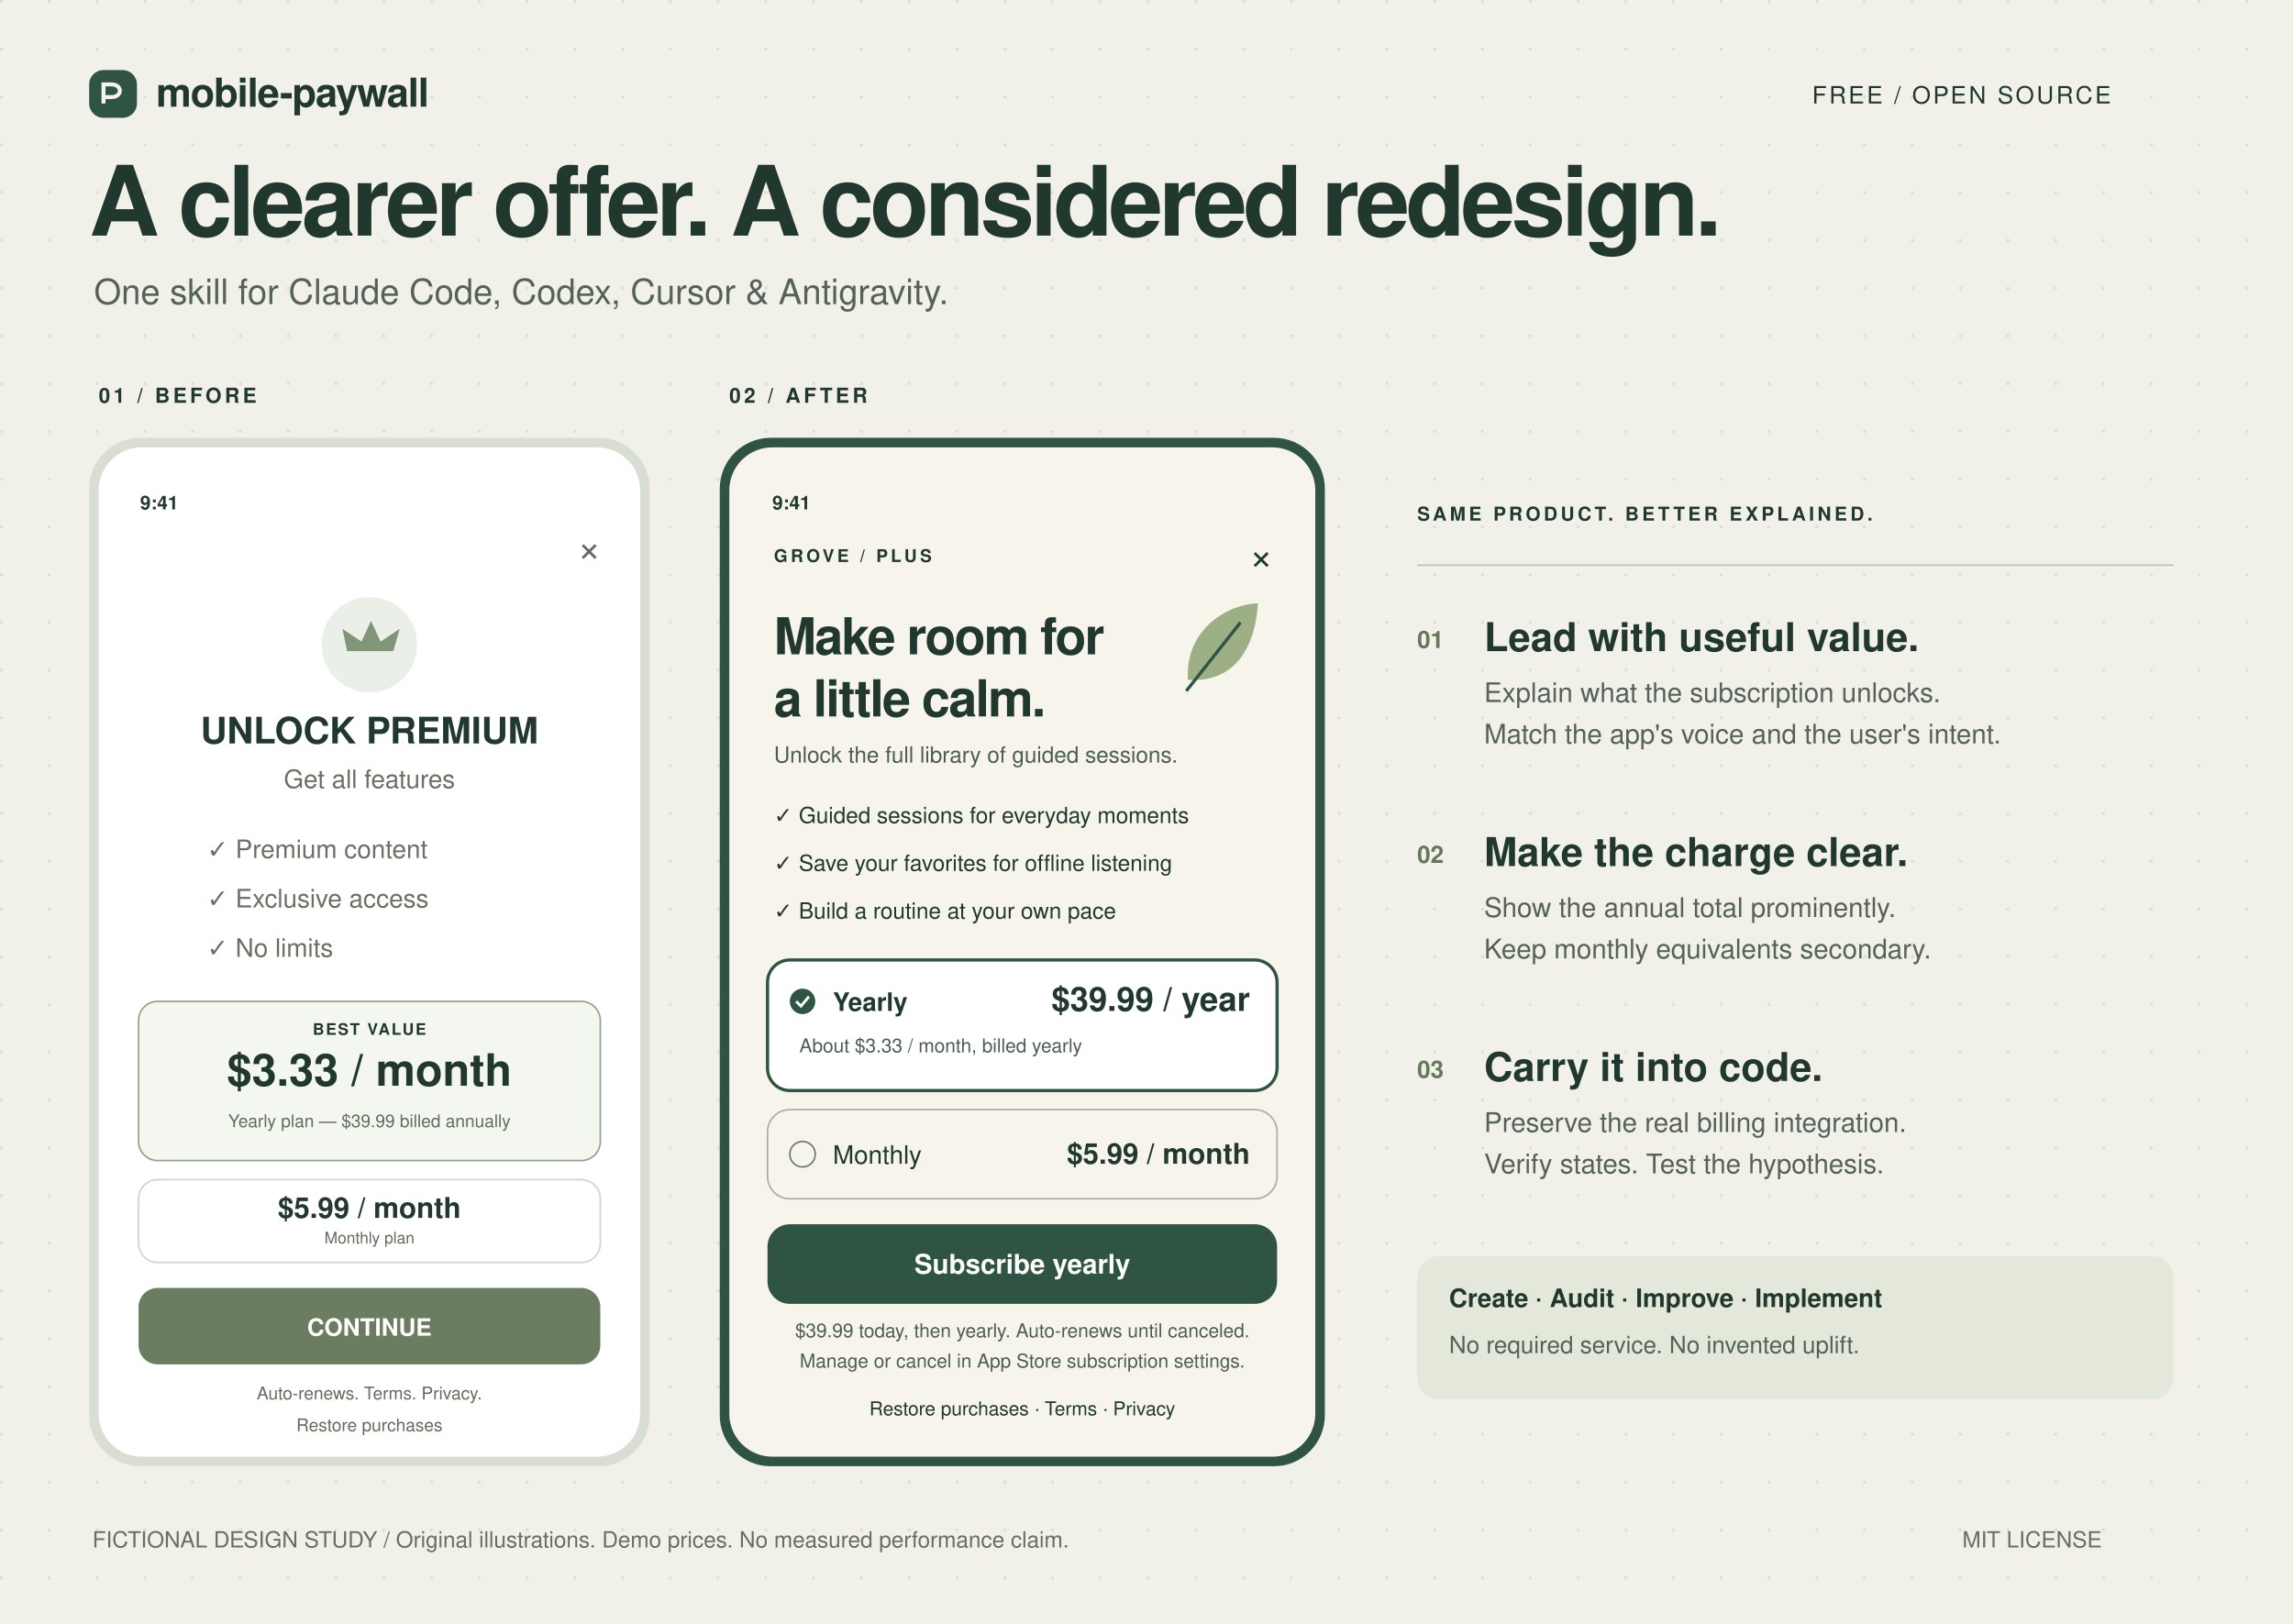
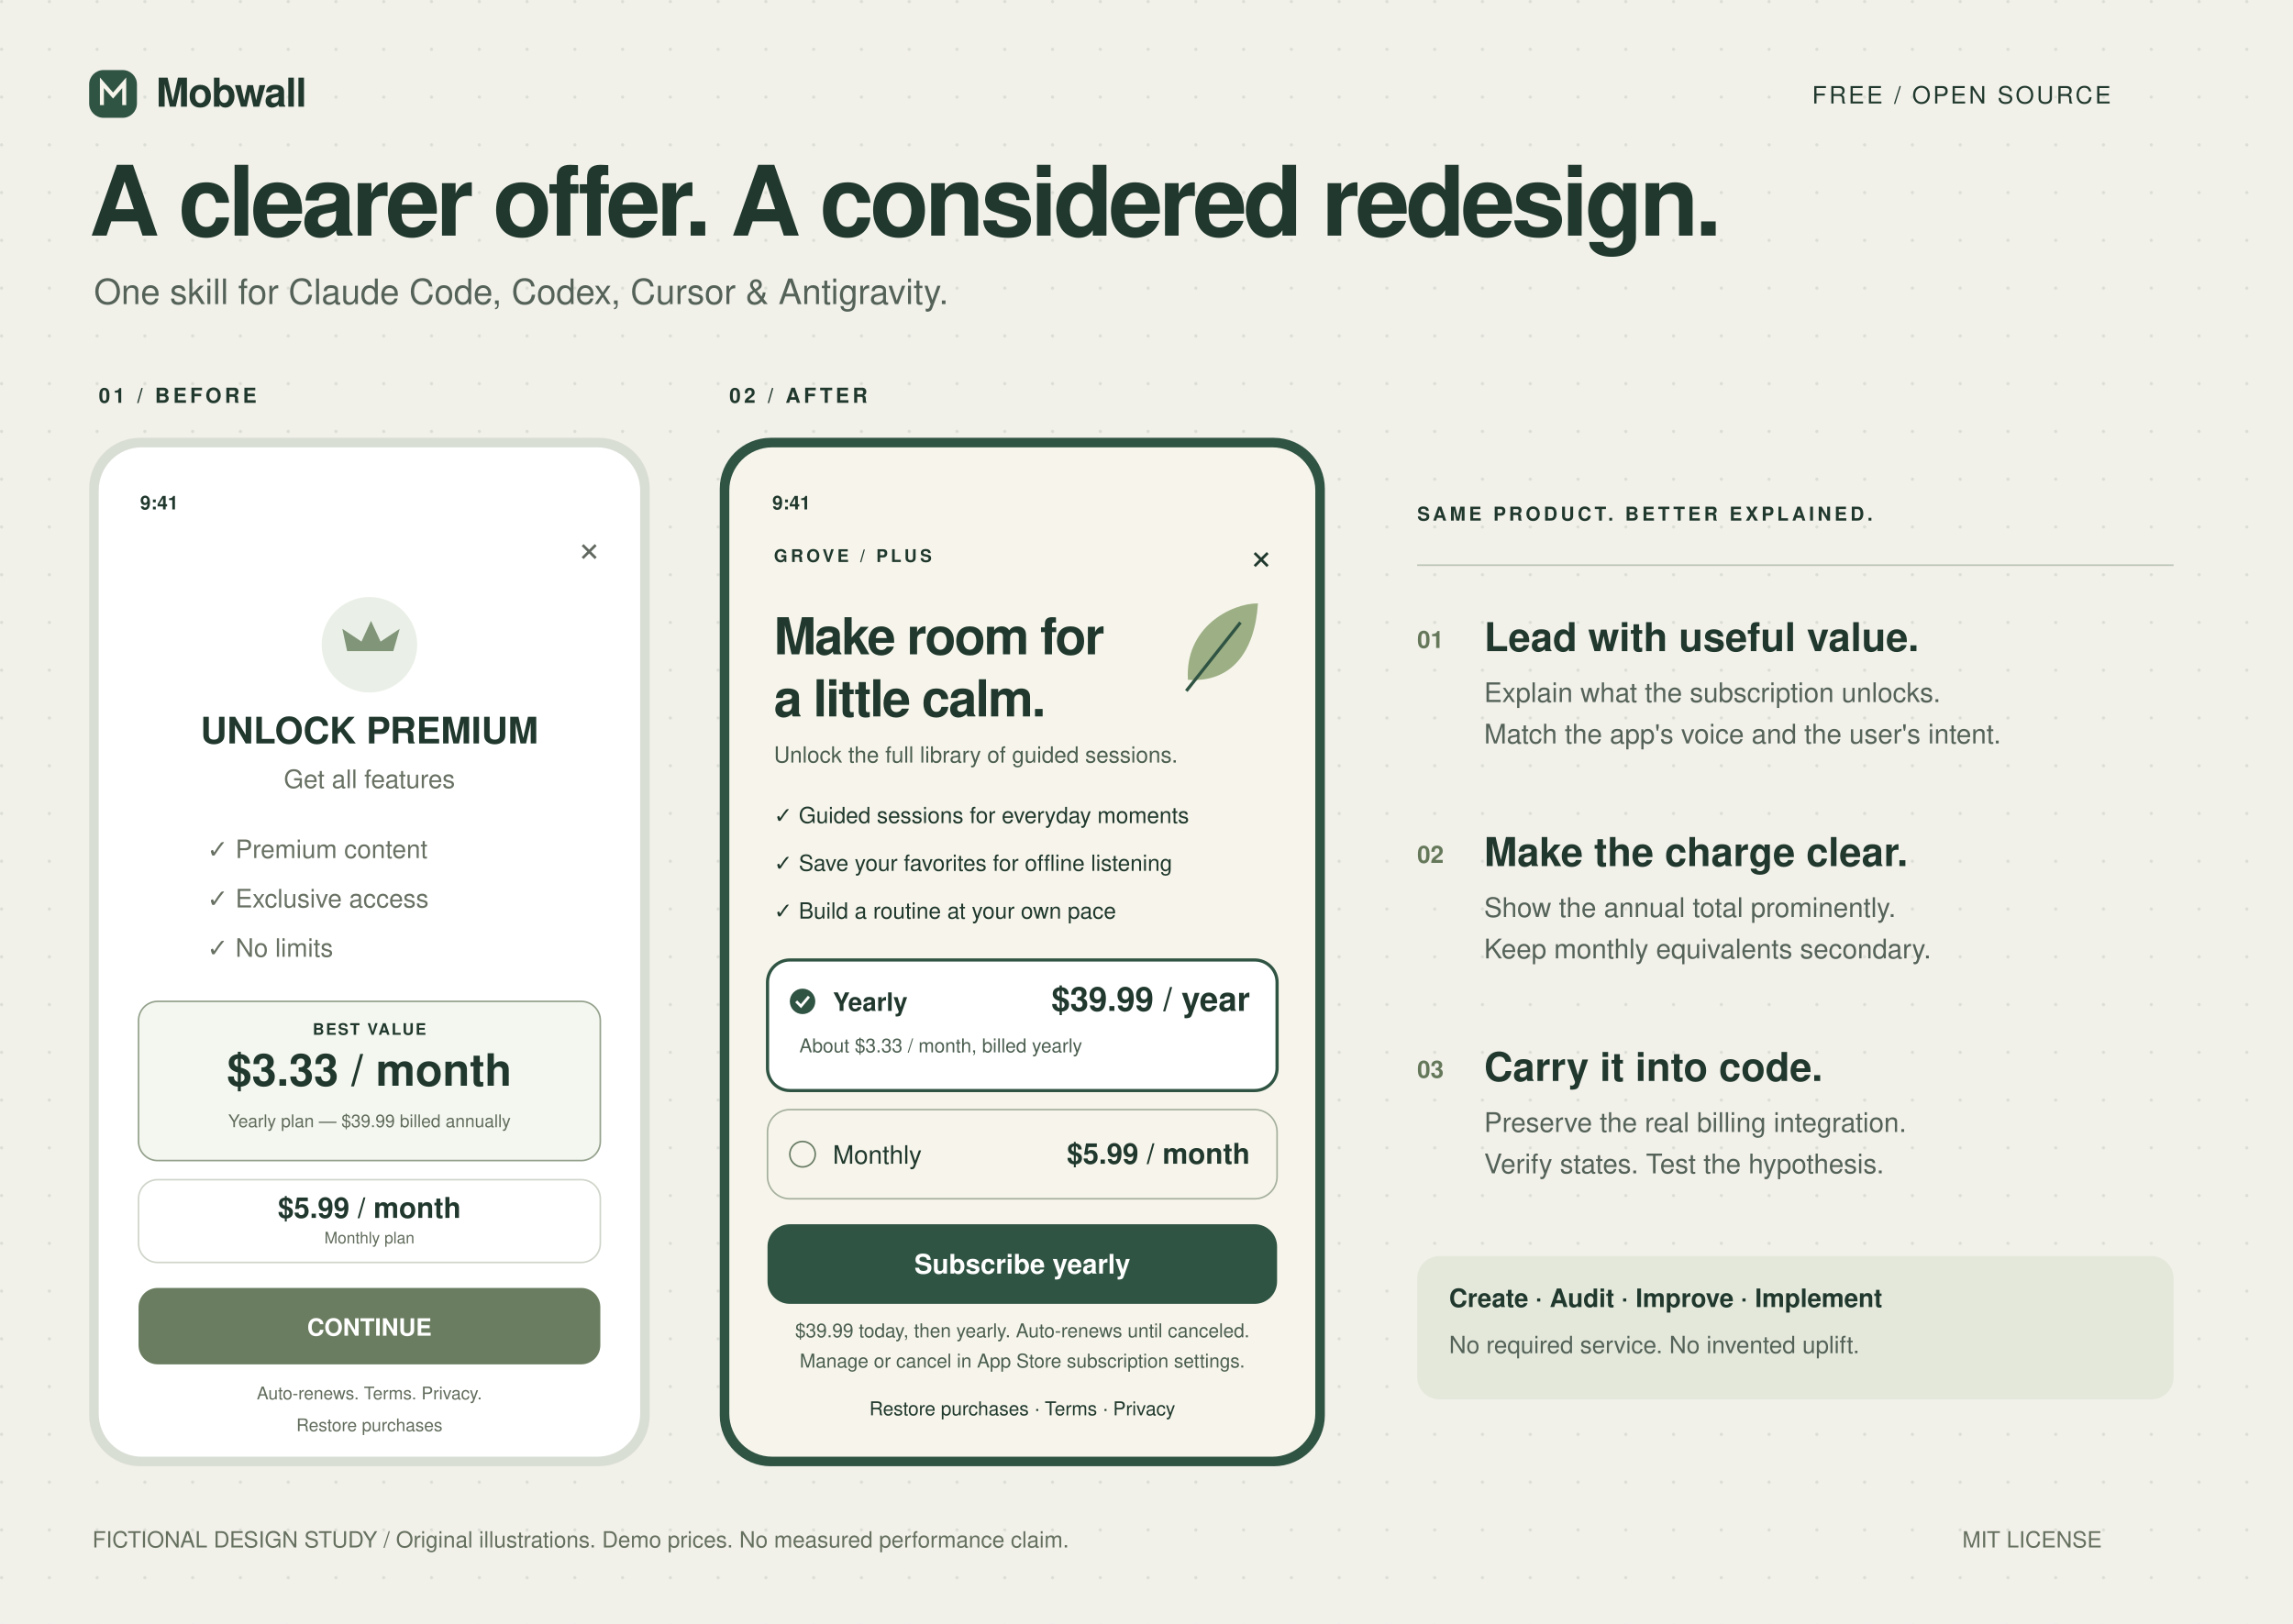
<svg xmlns="http://www.w3.org/2000/svg" width="1440" height="1020" viewBox="0 0 1440 1020" role="img" aria-labelledby="title desc">
  <defs>
    <pattern id="grid" width="30" height="30" patternUnits="userSpaceOnUse">
      <circle cx="1" cy="1" r="1" fill="#BCC5BA" opacity=".4" />
    </pattern>
  </defs>
  <rect width="1440" height="1020" fill="#F1F0E9" />
  <rect width="1440" height="1020" fill="url(#grid)" />
  <g font-family="Helvetica, Arial, sans-serif" fill="#20382D">
    <rect x="56" y="44" width="30" height="30" rx="9" fill="#305443" />
-     <path d="M65 65V53h5c7 0 7 8 0 8h-5" stroke="#F7F5EB" stroke-width="2.5" fill="none" />
-     <text x="98" y="67" font-size="25" font-weight="700" letter-spacing="-.6">mobile-paywall</text>
+     <path d="M64 66V52l7 8 7-8v14" stroke="#F7F5EB" stroke-width="2.5" fill="none" />
+     <text x="98" y="67" font-size="25" font-weight="700" letter-spacing="-.6">Mobwall</text>
    <text x="1138" y="65" font-size="15" letter-spacing="1.5">FREE / OPEN SOURCE</text>
    <text x="56" y="148" font-size="61" font-weight="700" letter-spacing="-2.5">A clearer offer. A considered redesign.</text>
    <text x="59" y="191" font-size="22" fill="#546258">One skill for Claude Code, Codex, Cursor &amp; Antigravity.</text>
    <text x="62" y="253" font-size="13" font-weight="700" letter-spacing="2">01 / BEFORE</text>
    <rect x="56" y="275" width="352" height="646" rx="32" fill="#D9DED5" />
    <rect x="62" y="281" width="340" height="634" rx="27" fill="#FFFFFF" />
    <text x="88" y="320" font-size="12" font-weight="700">9:41</text>
    <text x="363" y="352" font-size="24" fill="#626960">×</text>
    <circle cx="232" cy="405" r="30" fill="#EAF0E7" />
    <path d="M218 409l-3-14 12 8 6-13 6 13 12-8-4 14z" fill="#819579" />
    <text x="232" y="467" text-anchor="middle" font-size="23" font-weight="700">UNLOCK PREMIUM</text>
    <text x="232" y="495" text-anchor="middle" font-size="16" fill="#687163">Get all features</text>
    <g font-size="16" fill="#687163">
      <text x="130" y="539">✓  Premium content</text>
      <text x="130" y="570">✓  Exclusive access</text>
      <text x="130" y="601">✓  No limits</text>
    </g>
    <rect x="87" y="629" width="290" height="100" rx="12" fill="#F4F7F0" stroke="#94A18C" />
    <text x="232" y="650" text-anchor="middle" font-size="10" font-weight="700" letter-spacing="1">BEST VALUE</text>
    <text x="232" y="682" text-anchor="middle" font-size="28" font-weight="700">$3.33 / month</text>
    <text x="232" y="708" text-anchor="middle" font-size="11" fill="#616C5C">Yearly plan — $39.99 billed annually</text>
    <rect x="87" y="741" width="290" height="52" rx="12" fill="#FFFFFF" stroke="#CFD5CA" />
    <text x="232" y="765" text-anchor="middle" font-size="18" font-weight="700">$5.99 / month</text>
    <text x="232" y="781" text-anchor="middle" font-size="10" fill="#616C5C">Monthly plan</text>
    <rect x="87" y="809" width="290" height="48" rx="12" fill="#6A7D60" />
    <text x="232" y="839" text-anchor="middle" font-size="15" fill="#FFFFFF" font-weight="700">CONTINUE</text>
    <text x="232" y="879" text-anchor="middle" font-size="11" fill="#616C5C">Auto-renews. Terms. Privacy.</text>
    <text x="232" y="899" text-anchor="middle" font-size="11" fill="#616C5C">Restore purchases</text>
    <text x="458" y="253" font-size="13" font-weight="700" letter-spacing="2">02 / AFTER</text>
    <rect x="452" y="275" width="380" height="646" rx="32" fill="#305443" />
    <rect x="458" y="281" width="368" height="634" rx="27" fill="#F7F5EB" />
    <text x="485" y="320" font-size="12" font-weight="700">9:41</text>
    <text x="486" y="353" font-size="11" font-weight="700" letter-spacing="2">GROVE / PLUS</text>
    <text x="785" y="357" font-size="24">×</text>
    <path d="M746 427c-2-33 27-48 44-48-2 31-17 50-44 48z" fill="#9DAF85" />
    <path d="M745 434l34-43" stroke="#305443" stroke-width="2" />
    <text x="486" y="411" font-size="32" font-weight="700" letter-spacing="-1">Make room for</text>
    <text x="486" y="450" font-size="32" font-weight="700" letter-spacing="-1">a little calm.</text>
    <text x="486" y="479" font-size="14" fill="#4B5E50">Unlock the full library of guided sessions.</text>
    <g font-size="14">
      <text x="486" y="517">✓  Guided sessions for everyday moments</text>
      <text x="486" y="547">✓  Save your favorites for offline listening</text>
      <text x="486" y="577">✓  Build a routine at your own pace</text>
    </g>
    <rect x="482" y="603" width="320" height="82" rx="14" fill="#FFFFFF" stroke="#305443" stroke-width="2" />
    <circle cx="504" cy="629" r="8" fill="#305443" />
    <path d="M500 629l3 3 5-6" stroke="#FFFFFF" stroke-width="1.7" fill="none" />
    <text x="523" y="635" font-size="16" font-weight="700">Yearly</text>
    <text x="785" y="635" text-anchor="end" font-size="21" font-weight="700">$39.99 / year</text>
    <text x="502" y="661" font-size="12" fill="#4B5E50">About $3.33 / month, billed yearly</text>
    <rect x="482" y="697" width="320" height="56" rx="14" fill="none" stroke="#A6B09F" />
    <circle cx="504" cy="725" r="8" fill="none" stroke="#687B64" />
    <text x="523" y="731" font-size="16">Monthly</text>
    <text x="785" y="731" text-anchor="end" font-size="18" font-weight="700">$5.99 / month</text>
    <rect x="482" y="769" width="320" height="50" rx="14" fill="#305443" />
    <text x="642" y="800" text-anchor="middle" font-size="17" fill="#FFFFFF" font-weight="700">Subscribe yearly</text>
    <text x="642" y="840" text-anchor="middle" font-size="12" fill="#4B5E50">$39.99 today, then yearly. Auto-renews until canceled.</text>
    <text x="642" y="859" text-anchor="middle" font-size="12" fill="#4B5E50">Manage or cancel in App Store subscription settings.</text>
    <text x="642" y="889" text-anchor="middle" font-size="12">Restore purchases    ·    Terms    ·    Privacy</text>
    <g transform="translate(890 327)">
      <text y="0" font-size="12" font-weight="700" letter-spacing="2">SAME PRODUCT. BETTER EXPLAINED.</text>
      <line x1="0" y1="28" x2="475" y2="28" stroke="#BAC4B6" />
      <text y="80" font-size="15" font-weight="700" fill="#65785A">01</text>
      <text x="42" y="82" font-size="25" font-weight="700">Lead with useful value.</text>
      <text x="42" y="114" font-size="17" fill="#546258">Explain what the subscription unlocks.</text>
      <text x="42" y="140" font-size="17" fill="#546258">Match the app's voice and the user's intent.</text>
      <text y="215" font-size="15" font-weight="700" fill="#65785A">02</text>
      <text x="42" y="217" font-size="25" font-weight="700">Make the charge clear.</text>
      <text x="42" y="249" font-size="17" fill="#546258">Show the annual total prominently.</text>
      <text x="42" y="275" font-size="17" fill="#546258">Keep monthly equivalents secondary.</text>
      <text y="350" font-size="15" font-weight="700" fill="#65785A">03</text>
      <text x="42" y="352" font-size="25" font-weight="700">Carry it into code.</text>
      <text x="42" y="384" font-size="17" fill="#546258">Preserve the real billing integration.</text>
      <text x="42" y="410" font-size="17" fill="#546258">Verify states. Test the hypothesis.</text>
      <rect y="462" width="475" height="90" rx="14" fill="#E4E8DB" />
      <text x="20" y="494" font-size="16" font-weight="700">Create · Audit · Improve · Implement</text>
      <text x="20" y="523" font-size="15" fill="#546258">No required service. No invented uplift.</text>
    </g>
    <text x="58" y="972" font-size="14" fill="#65705F">FICTIONAL DESIGN STUDY / Original illustrations. Demo prices. No measured performance claim.</text>
    <text x="1320" y="972" font-size="14" text-anchor="end" fill="#65705F">MIT LICENSE</text>
  </g>
</svg>
